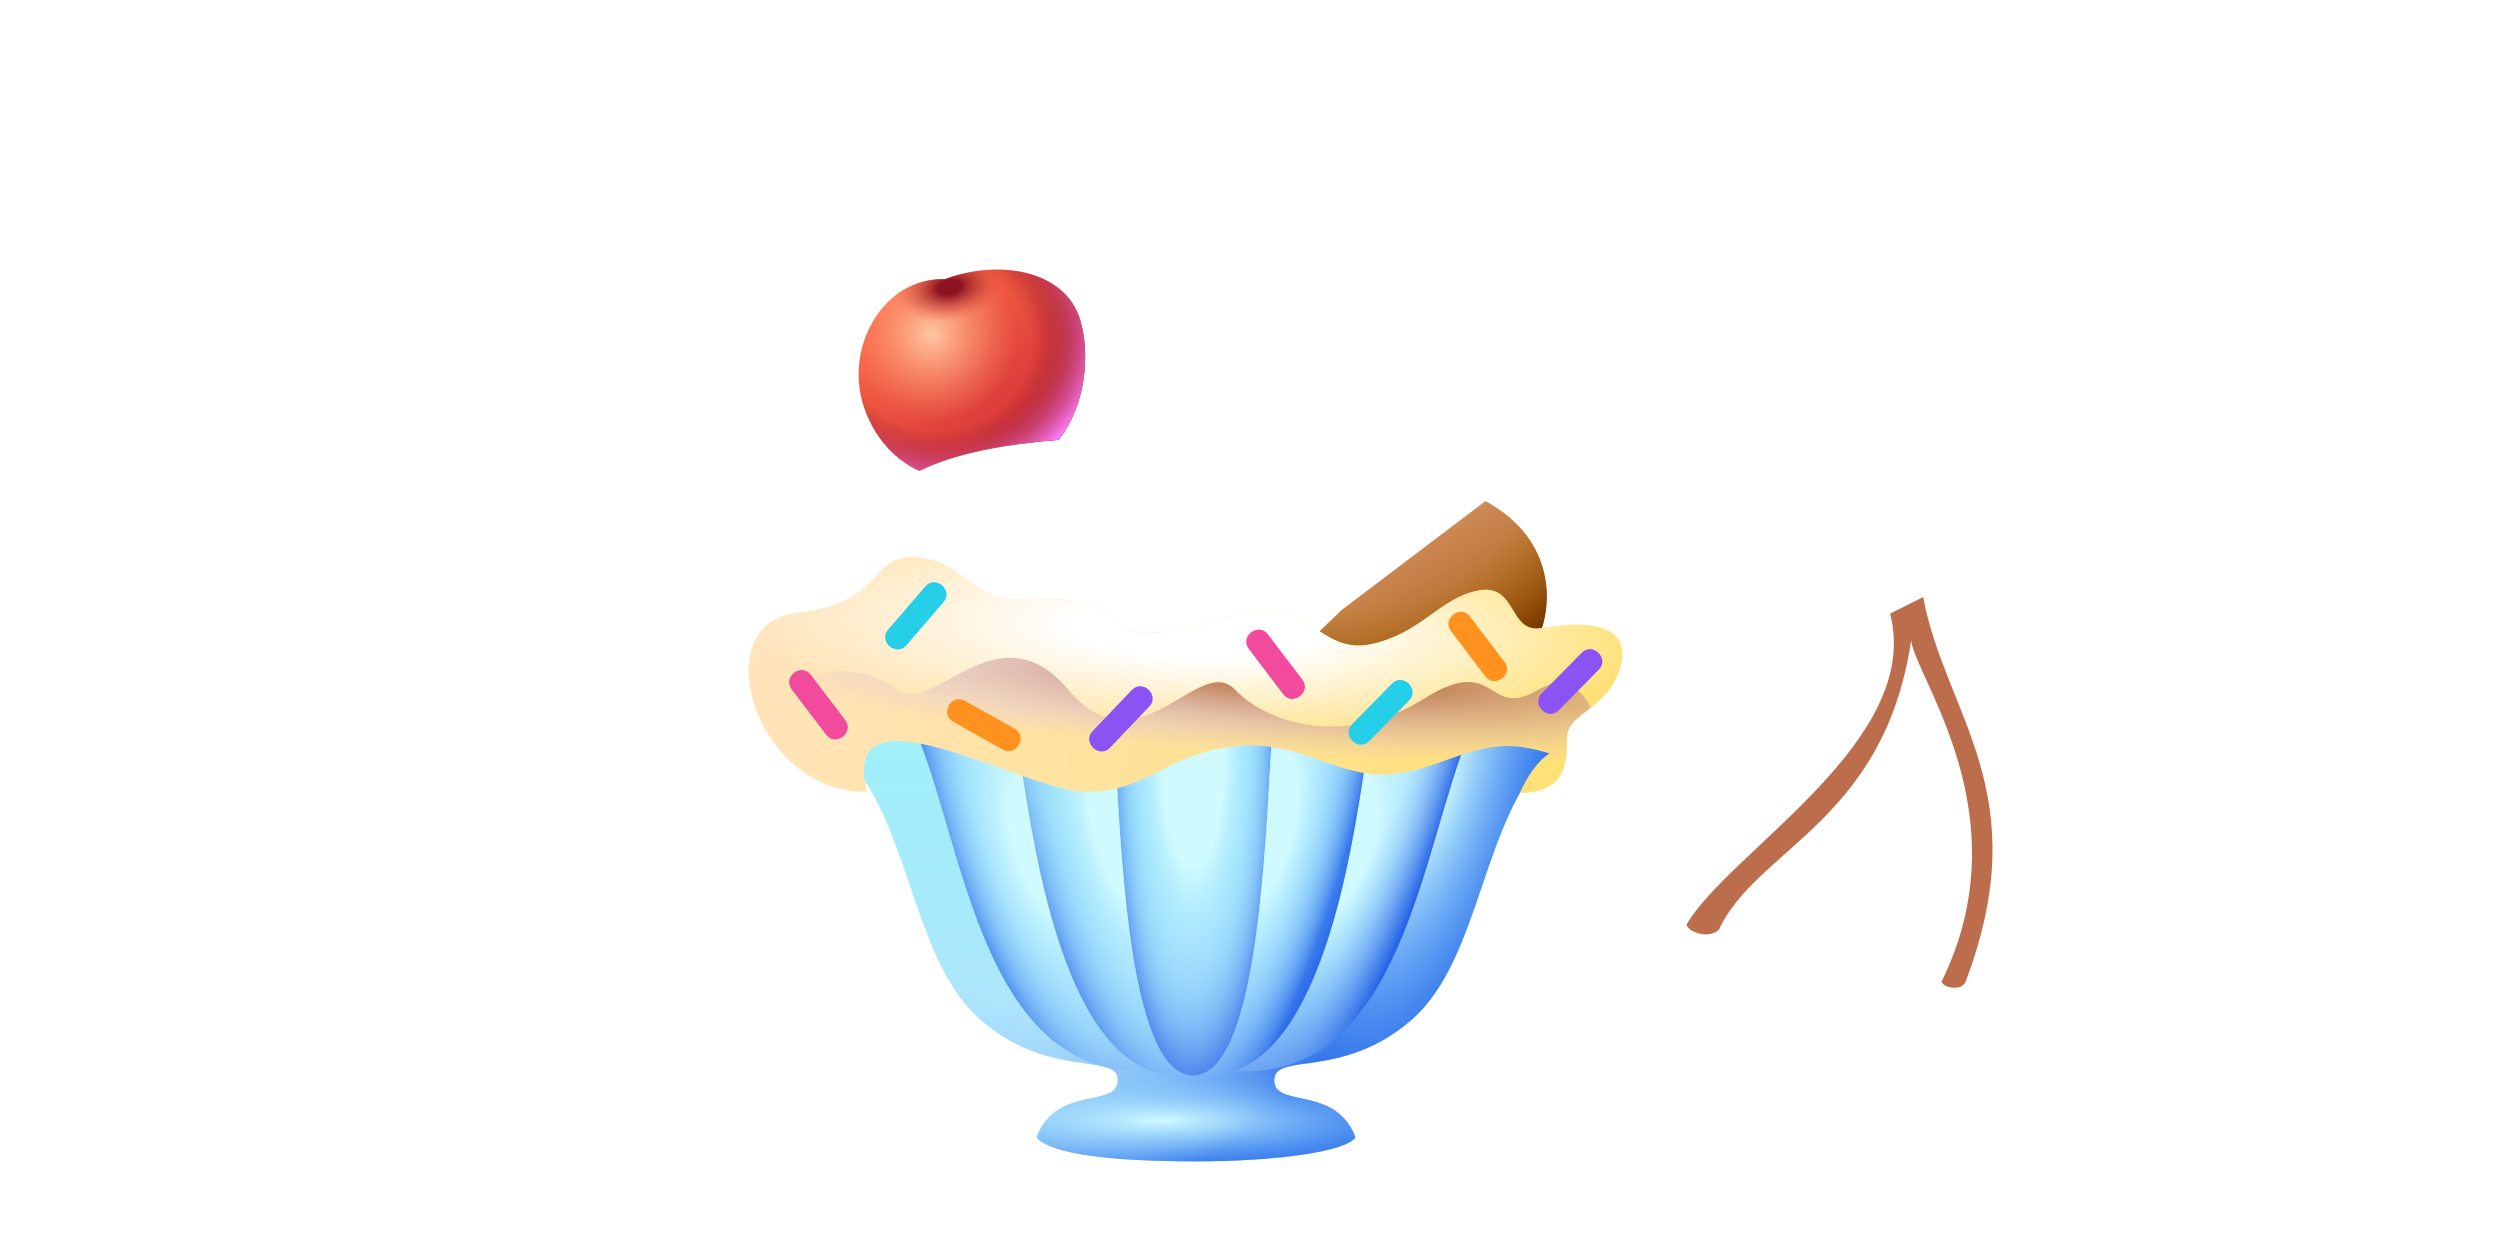
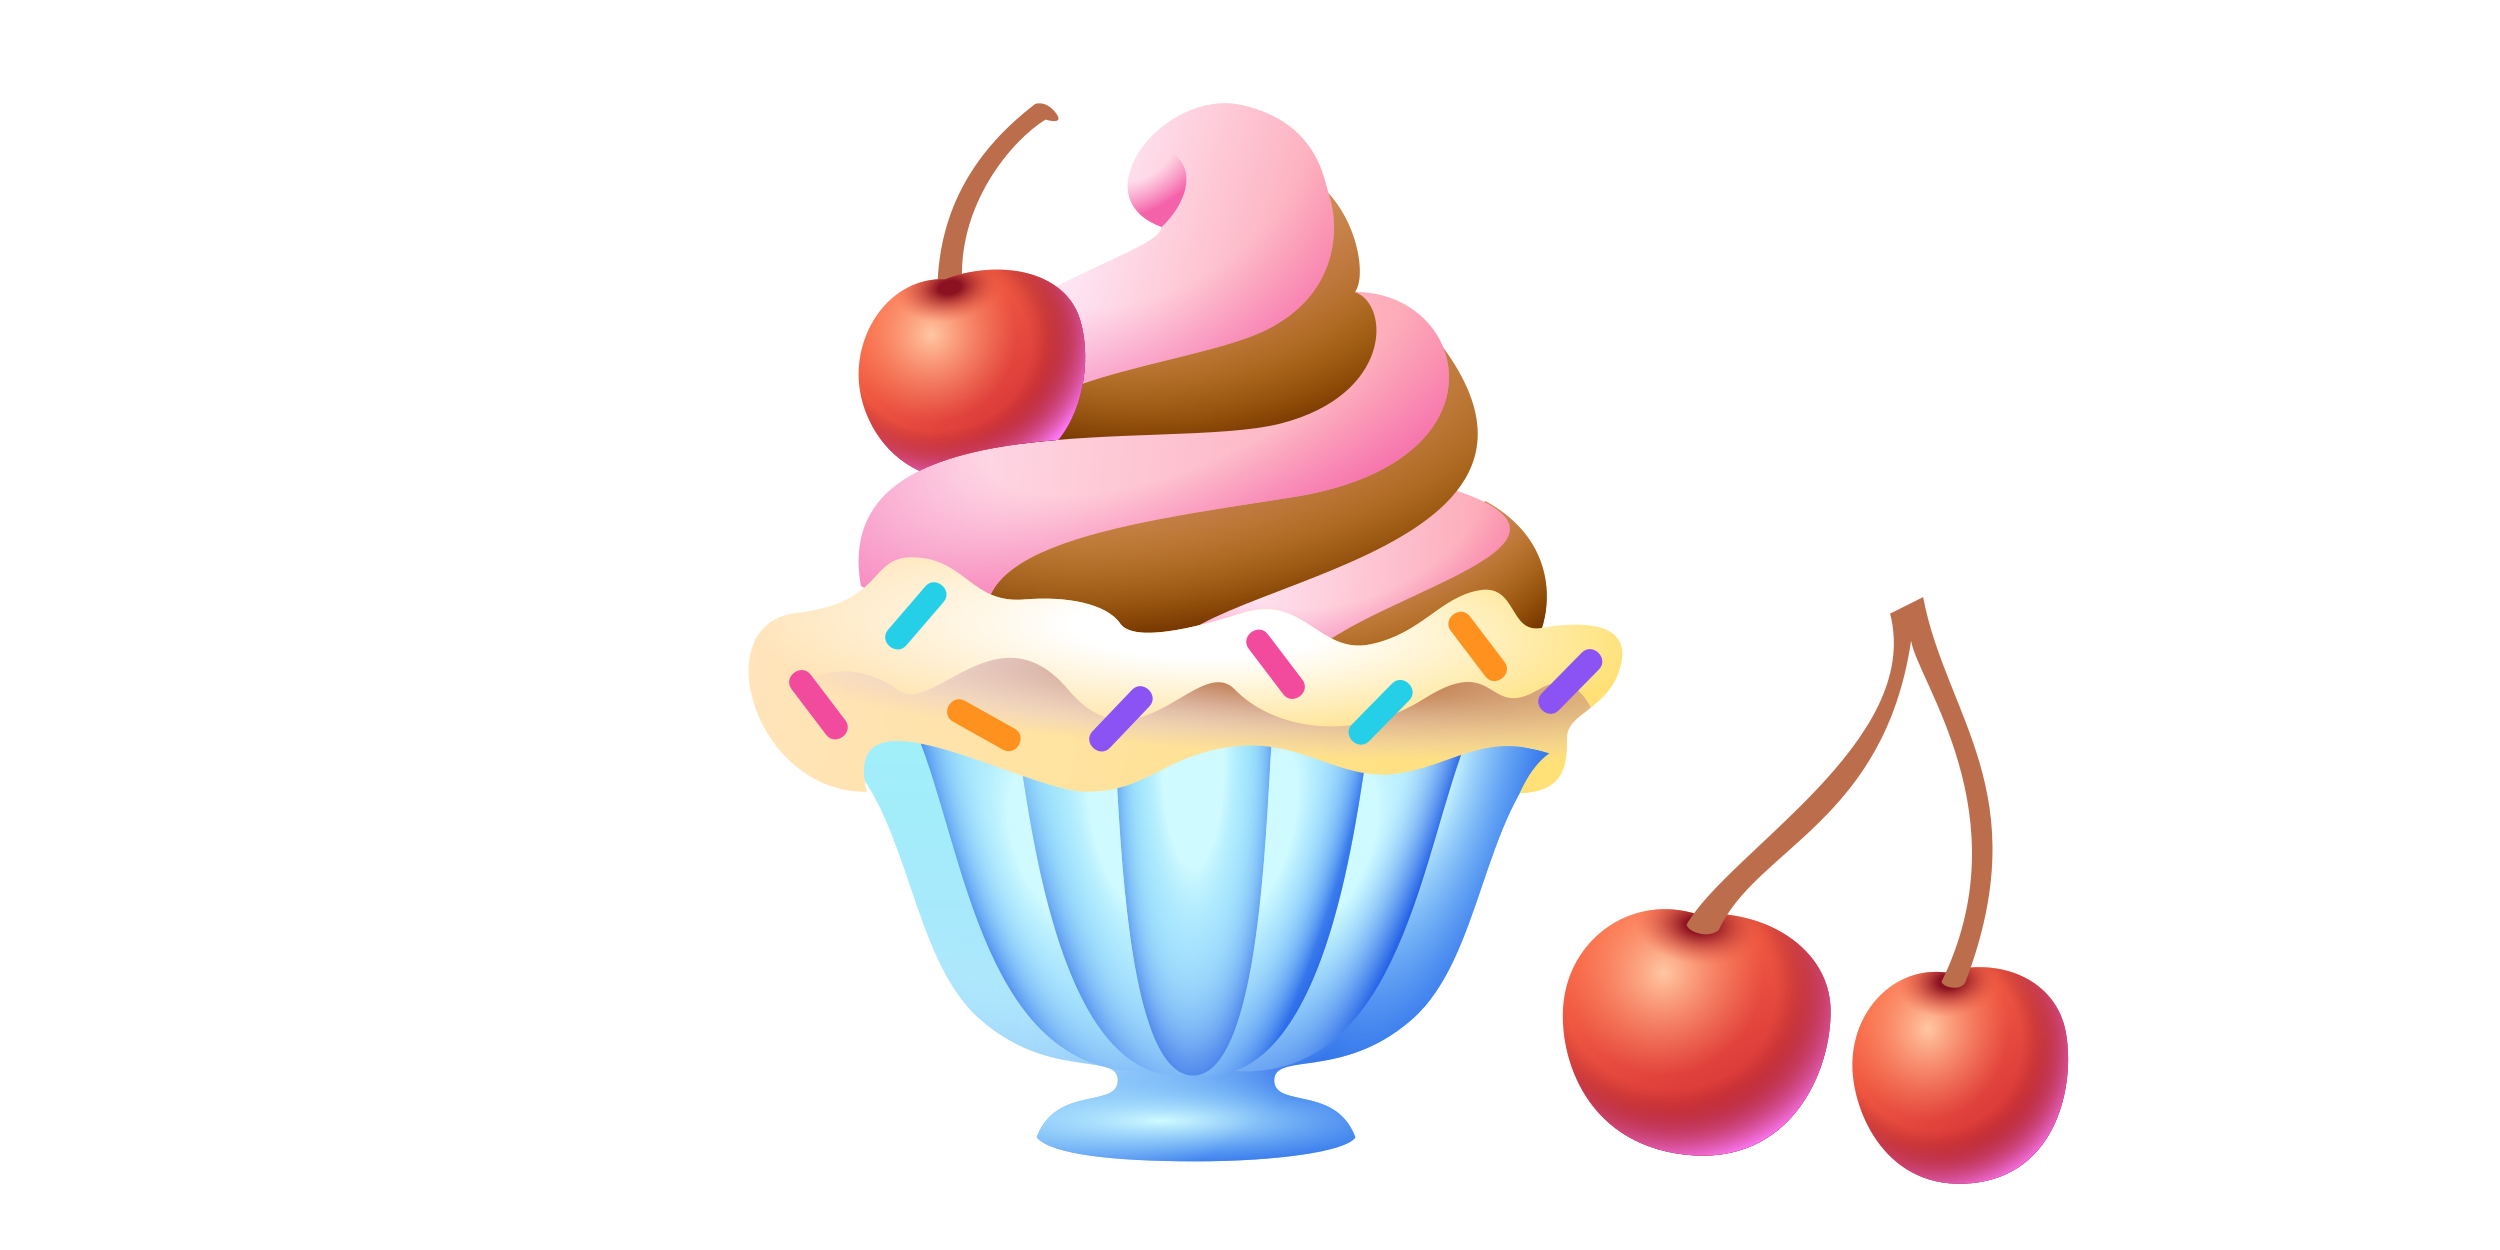
<svg xmlns="http://www.w3.org/2000/svg" viewBox="0 0 240 120" fill="none">
  <path d="M104.776 105.432C102.933 105.825 100.58 106.327 99.519 109.182C100.889 110.841 107.002 111.49 114.817 111.49C122.632 111.49 129.303 110.517 130.115 109.182C129.055 106.327 126.702 105.825 124.858 105.432C123.442 105.13 122.327 104.892 122.327 103.702C122.327 102.532 123.535 102.361 125.436 102.091C127.99 101.729 131.795 101.19 135.601 97.816C138.942 94.854 140.607 89.95 142.279 85.03C143.929 80.17 145.585 75.295 148.865 72.259C127.678 67.707 101.394 66.346 80.769 72.259C84.049 75.295 85.705 80.17 87.356 85.03C89.027 89.95 90.693 94.854 94.033 97.816C97.84 101.19 101.644 101.729 104.198 102.091C106.099 102.361 107.308 102.532 107.308 103.702C107.308 104.892 106.192 105.13 104.776 105.432Z" fill="url(#paint0_linear_7429_248)" />
  <path d="M104.776 105.432C102.933 105.825 100.58 106.327 99.519 109.182C100.889 110.841 107.002 111.49 114.817 111.49C122.632 111.49 129.303 110.517 130.115 109.182C129.055 106.327 126.702 105.825 124.858 105.432C123.442 105.13 122.327 104.892 122.327 103.702C122.327 102.532 123.535 102.361 125.436 102.091C127.99 101.729 131.795 101.19 135.601 97.816C138.942 94.854 140.607 89.95 142.279 85.03C143.929 80.17 145.585 75.295 148.865 72.259C127.678 67.707 101.394 66.346 80.769 72.259C84.049 75.295 85.705 80.17 87.356 85.03C89.027 89.95 90.693 94.854 94.033 97.816C97.84 101.19 101.644 101.729 104.198 102.091C106.099 102.361 107.308 102.532 107.308 103.702C107.308 104.892 106.192 105.13 104.776 105.432Z" fill="url(#paint1_radial_7429_248)" />
  <path d="M104.776 105.432C102.933 105.825 100.58 106.327 99.519 109.182C100.889 110.841 107.002 111.49 114.817 111.49C122.632 111.49 129.303 110.517 130.115 109.182C129.055 106.327 126.702 105.825 124.858 105.432C123.442 105.13 122.327 104.892 122.327 103.702C122.327 102.532 123.535 102.361 125.436 102.091C127.99 101.729 131.795 101.19 135.601 97.816C138.942 94.854 140.607 89.95 142.279 85.03C143.929 80.17 145.585 75.295 148.865 72.259C127.678 67.707 101.394 66.346 80.769 72.259C84.049 75.295 85.705 80.17 87.356 85.03C89.027 89.95 90.693 94.854 94.033 97.816C97.84 101.19 101.644 101.729 104.198 102.091C106.099 102.361 107.308 102.532 107.308 103.702C107.308 104.892 106.192 105.13 104.776 105.432Z" fill="url(#paint2_radial_7429_248)" />
  <path d="M104.776 105.432C102.933 105.825 100.58 106.327 99.519 109.182C100.889 110.841 107.002 111.49 114.817 111.49C122.632 111.49 129.303 110.517 130.115 109.182C129.055 106.327 126.702 105.825 124.858 105.432C123.442 105.13 122.327 104.892 122.327 103.702C122.327 102.532 123.535 102.361 125.436 102.091C127.99 101.729 131.795 101.19 135.601 97.816C138.942 94.854 140.607 89.95 142.279 85.03C143.929 80.17 145.585 75.295 148.865 72.259C127.678 67.707 101.394 66.346 80.769 72.259C84.049 75.295 85.705 80.17 87.356 85.03C89.027 89.95 90.693 94.854 94.033 97.816C97.84 101.19 101.644 101.729 104.198 102.091C106.099 102.361 107.308 102.532 107.308 103.702C107.308 104.892 106.192 105.13 104.776 105.432Z" fill="url(#paint3_radial_7429_248)" />
  <path d="M147.692 61.154C148.99 58.317 149.531 51.909 142.608 48.101L128.798 58.558L120 67.067L147.692 61.154Z" fill="url(#paint4_linear_7429_248)" />
  <path d="M147.692 61.154C148.99 58.317 149.531 51.909 142.608 48.101L128.798 58.558L120 67.067L147.692 61.154Z" fill="url(#paint5_radial_7429_248)" />
-   <path d="M139.579 47.019C12 28.139C91.792 28.139 92.405 27.706 92.405 27.706C91.712 19.744 97.2 13.403 100.373 11.48C100.373 11.48 102.32 12.091 101.347 10.829C100.373 9.567 99.364 9.985 99.364 9.985Z" fill="#BC6D4B" />
+   <path d="M139.579 47.019C127.644 59.423 113.077 53.942 111.923 64.904L124.327 66.346C122.163 58.558 158.221 53.221 139.579 47.019Z" fill="url(#paint6_linear_7429_248)" />
+   <path d="M139.579 47.019C127.644 59.423 113.077 53.942 111.923 64.904L124.327 66.346C122.163 58.558 158.221 53.221 139.579 47.019Z" fill="url(#paint7_radial_7429_248)" />
+   <path d="M112.212 63.894C109.759 55.817 158.077 54.375 136.118 30.433L131.25 42.404L107.019 49.615L89.567 56.394L105.144 66.635L112.212 63.894Z" fill="url(#paint8_linear_7429_248)" />
+   <path d="M112.212 63.894C109.759 55.817 158.077 54.375 136.118 30.433L131.25 42.404L107.019 49.615L89.567 56.394L105.144 66.635L112.212 63.894Z" fill="url(#paint9_radial_7429_248)" />
+   <path d="M124.76 16.442C127.644 32.885 101.683 30.505 95.337 42.909C100.769 42.909 119.452 42.837 124.76 42.26C130.067 41.683 132.837 35.962 133.558 33.173L132.873 29.207L130.096 27.981C131.346 26.346 130.096 19.038 124.76 16.442Z" fill="url(#paint10_linear_7429_248)" />
+   <path d="M124.76 16.442C127.644 32.885 101.683 30.505 95.337 42.909C100.769 42.909 119.452 42.837 124.76 42.26C130.067 41.683 132.837 35.962 133.558 33.173L132.873 29.207L130.096 27.981C131.346 26.346 130.096 19.038 124.76 16.442Z" fill="url(#paint11_radial_7429_248)" />
+   <path d="M119.279 10.096C111.779 8.365 103.558 18.894 111.49 21.779C111.49 24.952 86.683 28.991 89.423 45.289L98.365 43.702C94.111 36.418 114.288 35.192 121.442 31.731C128.596 28.269 128.557 21.731 127.644 18.894C127.115 17.596 126.779 11.827 119.279 10.096Z" fill="url(#paint12_linear_7429_248)" />
+   <path d="M119.279 10.096C111.779 8.365 103.558 18.894 111.49 21.779C111.49 24.952 86.683 28.991 89.423 45.289L98.365 43.702C94.111 36.418 114.288 35.192 121.442 31.731C128.596 28.269 128.557 21.731 127.644 18.894C127.115 17.596 126.779 11.827 119.279 10.096Z" fill="url(#paint13_radial_7429_248)" />
+   <path fill-rule="evenodd" clip-rule="evenodd" d="M111.488 21.831C113.88 19.554 114.761 16.571 112.861 14.913C111.797 13.985 110.233 14.816 108.706 15.772C107.705 18.145 108.249 20.6 111.49 21.779C111.49 21.796 111.49 21.813 111.488 21.831Z" fill="url(#paint14_radial_7429_248)" />
+   <path d="M122.885 40.673C112.067 43.413 79.471 38.077 82.644 56.25L96.635 64.183C88.413 52.644 107.192 50.394 124.038 47.74C145.096 44.423 141.13 28.017 130.024 28.017C133.486 29.171 133.702 37.933 122.885 40.673Z" fill="url(#paint15_linear_7429_248)" />
+   <path d="M122.885 40.673C112.067 43.413 79.471 38.077 82.644 56.25L96.635 64.183C88.413 52.644 107.192 50.394 124.038 47.74C145.096 44.423 141.13 28.017 130.024 28.017C133.486 29.171 133.702 37.933 122.885 40.673Z" fill="url(#paint16_radial_7429_248)" />
+   <path d="M175.736 96.902C175.848 102.764 171.956 111.948 161.84 110.858C151.724 109.769 149.41 100.596 150.16 95.764C151.095 89.733 156.938 85.887 162.883 87.761C169.42 87.213 175.624 91.04 175.736 96.902Z" fill="url(#paint17_linear_7429_248)" />
+   <path d="M175.736 96.902C175.848 102.764 171.956 111.948 161.84 110.858C151.724 109.769 149.41 100.596 150.16 95.764C151.095 89.733 156.938 85.887 162.883 87.761C169.42 87.213 175.624 91.04 175.736 96.902Z" fill="url(#paint18_radial_7429_248)" />
+   <path d="M175.736 96.902C175.848 102.764 171.956 111.948 161.84 110.858C151.724 109.769 149.41 100.596 150.16 95.764C151.095 89.733 156.938 85.887 162.883 87.761C169.42 87.213 175.624 91.04 175.736 96.902Z" fill="url(#paint19_radial_7429_248)" />
+   <path d="M175.736 96.902C175.848 102.764 171.956 111.948 161.84 110.858C151.724 109.769 149.41 100.596 150.16 95.764C151.095 89.733 156.938 85.887 162.883 87.761C169.42 87.213 175.624 91.04 175.736 96.902Z" fill="url(#paint20_radial_7429_248)" />
+   <path d="M175.736 96.902C175.848 102.764 171.956 111.948 161.84 110.858C151.724 109.769 149.41 100.596 150.16 95.764C151.095 89.733 156.938 85.887 162.883 87.761C169.42 87.213 175.624 91.04 175.736 96.902Z" fill="url(#paint21_radial_7429_248)" />
+   <path d="M198.314 99.08C199.247 104.149 197.479 112.79 189.284 113.584C181.09 114.378 177.93 106.814 177.829 102.491C177.703 97.095 181.791 92.752 186.785 93.356C191.899 91.756 197.38 94.012 198.314 99.08Z" fill="url(#paint22_linear_7429_248)" />
+   <path d="M198.314 99.08C199.247 104.149 197.479 112.79 189.284 113.584C181.09 114.378 177.93 106.814 177.829 102.491C177.703 97.095 181.791 92.752 186.785 93.356C191.899 91.756 197.38 94.012 198.314 99.08Z" fill="url(#paint23_radial_7429_248)" />
+   <path d="M198.314 99.08C199.247 104.149 197.479 112.79 189.284 113.584C181.09 114.378 177.93 106.814 177.829 102.491C177.703 97.095 181.791 92.752 186.785 93.356C191.899 91.756 197.38 94.012 198.314 99.08Z" fill="url(#paint24_radial_7429_248)" />
+   <path d="M198.314 99.08C199.247 104.149 197.479 112.79 189.284 113.584C181.09 114.378 177.93 106.814 177.829 102.491C177.703 97.095 181.791 92.752 186.785 93.356C191.899 91.756 197.38 94.012 198.314 99.08Z" fill="url(#paint25_radial_7429_248)" />
+   <path d="M198.314 99.08C199.247 104.149 197.479 112.79 189.284 113.584C181.09 114.378 177.93 106.814 177.829 102.491C177.703 97.095 181.791 92.752 186.785 93.356C191.899 91.756 197.38 94.012 198.314 99.08Z" fill="url(#paint26_radial_7429_248)" />
+   <path d="M99.364 9.985C93.739 14.312 90.133 19.917 89.989 27.706C89.989 27.706 90.493 28.139 91.143 28.139C91.792 28.139 92.405 27.706 92.405 27.706C91.712 19.744 97.2 13.403 100.373 11.48C100.373 11.48 102.32 12.091 101.347 10.829C100.373 9.567 99.364 9.985 99.364 9.985Z" fill="#BC6D4B" />
  <path d="M181.449 58.906C184.622 71.165 166.016 81.694 161.906 88.762C161.906 88.762 161.978 89.339 163.168 89.627C164.358 89.915 165.007 89.266 165.007 89.266C168.63 81.428 180.872 78.882 183.468 61.502C183.997 65.269 194.177 78.377 186.389 94.242C186.389 94.242 186.533 94.747 187.507 94.819C188.48 94.891 188.697 94.242 188.697 94.242C195.584 76.069 186.76 68.726 184.622 57.319L181.449 58.906Z" fill="#BC6D4B" />
  <path d="M106.785 68.568H122.281C121.573 75.288 121.514 103.255 114.533 103.255C107.551 103.255 107.508 75.429 106.785 68.568Z" fill="url(#paint27_radial_7429_248)" />
  <path d="M106.785 68.568H122.281C121.573 75.288 121.514 103.255 114.533 103.255C107.551 103.255 107.508 75.429 106.785 68.568Z" fill="url(#paint28_radial_7429_248)" />
  <path d="M97.482 69.819C98.671 77.035 100.939 99.438 110.583 102.824C94.4 103.788 92.612 81.399 87.981 70.347L97.482 69.819Z" fill="url(#paint29_radial_7429_248)" />
  <path d="M97.482 69.819C98.671 77.035 100.939 99.438 110.583 102.824C94.4 103.788 92.612 81.399 87.981 70.347L97.482 69.819Z" fill="url(#paint30_radial_7429_248)" />
  <path d="M131.578 69.819C130.389 77.035 128.121 99.438 118.477 102.824C134.66 103.788 136.448 81.399 141.079 70.347L131.578 69.819Z" fill="url(#paint31_radial_7429_248)" />
  <path d="M131.578 69.819C130.389 77.035 128.121 99.438 118.477 102.824C134.66 103.788 136.448 81.399 141.079 70.347L131.578 69.819Z" fill="url(#paint32_radial_7429_248)" />
  <path fill-rule="evenodd" clip-rule="evenodd" d="M97.891 72.497C97.638 70.788 97.436 69.422 97.252 68.568L115.961 67.5V68.568H106.785C106.915 69.8 107.023 71.71 107.153 74.013C107.73 84.219 108.743 102.158 114.038 103.206C102.619 104.421 99.38 82.548 97.891 72.497Z" fill="url(#paint33_radial_7429_248)" />
  <path fill-rule="evenodd" clip-rule="evenodd" d="M97.891 72.497C97.638 70.788 97.436 69.422 97.252 68.568L115.961 67.5V68.568H106.785C106.915 69.8 107.023 71.71 107.153 74.013C107.73 84.219 108.743 102.158 114.038 103.206C102.619 104.421 99.38 82.548 97.891 72.497Z" fill="url(#paint34_radial_7429_248)" />
  <path fill-rule="evenodd" clip-rule="evenodd" d="M131.169 72.497C131.422 70.788 131.624 69.422 131.808 68.568L113.099 67.5V68.568H122.275C122.145 69.8 122.037 71.71 121.907 74.013C121.33 84.219 120.316 102.158 115.021 103.206C126.441 104.421 129.68 82.548 131.169 72.497Z" fill="url(#paint35_radial_7429_248)" />
  <path fill-rule="evenodd" clip-rule="evenodd" d="M131.169 72.497C131.422 70.788 131.624 69.422 131.808 68.568L113.099 67.5V68.568H122.275C122.145 69.8 122.037 71.71 121.907 74.013C121.33 84.219 120.316 102.158 115.021 103.206C126.441 104.421 129.68 82.548 131.169 72.497Z" fill="url(#paint36_radial_7429_248)" />
  <path d="M76.442 58.846C67.644 59.856 72.404 76.154 83.221 76.01C80.481 65.048 98.365 76.01 104.279 76.01C110.192 76.01 111.635 72.548 118.269 71.683C124.904 70.817 128.51 75 133.99 74.279C139.471 73.558 142.392 70.168 148.738 72.332C147.584 73.101 146.611 74.531 145.889 76.154C150.361 76.01 150.433 73.269 150.433 70.817C150.433 68.365 154.615 68.077 155.625 63.75C156.635 59.423 151.154 59.712 147.981 60.288C144.808 60.865 145.673 55.962 141.923 56.683C138.173 57.404 136.442 60.851 131.538 61.861C126.635 62.87 125.192 56.971 119.279 58.846C114.548 60.346 108.822 61.716 107.524 59.841C106.226 57.966 102.404 57.202 98.365 57.548C93.317 57.981 92.74 53.798 87.981 53.51C83.221 53.221 85.241 57.837 76.442 58.846Z" fill="url(#paint37_linear_7429_248)" />
  <path d="M76.442 58.846C67.644 59.856 72.404 76.154 83.221 76.01C80.481 65.048 98.365 76.01 104.279 76.01C110.192 76.01 111.635 72.548 118.269 71.683C124.904 70.817 128.51 75 133.99 74.279C139.471 73.558 142.392 70.168 148.738 72.332C147.584 73.101 146.611 74.531 145.889 76.154C150.361 76.01 150.433 73.269 150.433 70.817C150.433 68.365 154.615 68.077 155.625 63.75C156.635 59.423 151.154 59.712 147.981 60.288C144.808 60.865 145.673 55.962 141.923 56.683C138.173 57.404 136.442 60.851 131.538 61.861C126.635 62.87 125.192 56.971 119.279 58.846C114.548 60.346 108.822 61.716 107.524 59.841C106.226 57.966 102.404 57.202 98.365 57.548C93.317 57.981 92.74 53.798 87.981 53.51C83.221 53.221 85.241 57.837 76.442 58.846Z" fill="url(#paint38_radial_7429_248)" />
  <path fill-rule="evenodd" clip-rule="evenodd" d="M152.722 67.93C151.74 66.038 150.127 64.741 147.692 66.202C145.397 67.579 144.384 66.958 143.297 66.292C141.994 65.493 140.584 64.629 136.731 67.067C129.663 71.538 122.019 69.808 118.558 66.202C117.152 64.738 115.365 65.795 113.285 67.026C110.243 68.826 106.574 70.999 102.548 66.202C98.368 61.222 94.353 63.425 91.11 65.204C89.094 66.31 87.377 67.253 86.105 66.202C83.041 63.671 74.563 62.493 75.219 72.444C77.179 74.564 79.917 76.054 83.221 76.01C81.344 68.499 89.149 71.281 96.152 73.777C99.369 74.923 102.417 76.01 104.279 76.01C107.371 76.01 109.24 75.063 111.269 74.037C113.12 73.1 115.104 72.096 118.269 71.683C121.743 71.23 124.386 72.16 126.903 73.046C129.194 73.853 131.379 74.622 133.99 74.279C135.886 74.029 137.475 73.461 139.006 72.913C141.901 71.877 144.587 70.916 148.738 72.332C147.584 73.101 146.611 74.531 145.889 76.154C150.361 76.01 150.433 73.269 150.433 70.817C150.433 69.704 151.295 69.037 152.331 68.235C152.459 68.136 152.59 68.034 152.722 67.93Z" fill="url(#paint39_radial_7429_248)" />
  <path fill-rule="evenodd" clip-rule="evenodd" d="M92.624 67.273L97.406 69.951C98.704 70.679 97.576 72.692 96.278 71.965L91.497 69.287C90.198 68.56 91.326 66.546 92.624 67.273Z" fill="#FF921F" />
  <path fill-rule="evenodd" clip-rule="evenodd" d="M85.259 60.448L88.831 56.292C89.801 55.164 91.551 56.668 90.581 57.797L87.009 61.953C86.039 63.081 84.289 61.577 85.259 60.448Z" fill="#26CFE8" />
  <path fill-rule="evenodd" clip-rule="evenodd" d="M77.833 64.775L81.147 69.139C82.047 70.324 80.209 71.72 79.309 70.535L75.995 66.17C75.095 64.985 76.933 63.59 77.833 64.775Z" fill="#F24A9D" />
  <path fill-rule="evenodd" clip-rule="evenodd" d="M121.715 60.889L125.029 65.253C125.929 66.438 124.091 67.834 123.191 66.649L119.877 62.285C118.977 61.099 120.815 59.704 121.715 60.889Z" fill="#F24A9D" />
  <path fill-rule="evenodd" clip-rule="evenodd" d="M141.117 59.177L144.432 63.541C145.332 64.726 143.494 66.122 142.594 64.937L139.28 60.572C138.38 59.387 140.217 57.992 141.117 59.177Z" fill="#FF921F" />
  <path fill-rule="evenodd" clip-rule="evenodd" d="M104.885 70.194L108.668 66.229C109.695 65.153 111.365 66.746 110.338 67.822L106.554 71.787C105.527 72.864 103.858 71.271 104.885 70.194Z" fill="#8B52F4" />
  <path fill-rule="evenodd" clip-rule="evenodd" d="M153.491 64.277L149.648 68.184C148.604 69.245 146.959 67.627 148.003 66.566L151.846 62.659C152.89 61.598 154.535 63.217 153.491 64.277Z" fill="#8B52F4" />
  <path fill-rule="evenodd" clip-rule="evenodd" d="M135.283 67.239L131.44 71.146C130.396 72.207 128.751 70.588 129.795 69.528L133.638 65.621C134.682 64.56 136.327 66.178 135.283 67.239Z" fill="#26CFE8" />
  <path fill-rule="evenodd" clip-rule="evenodd" d="M101.612 42.223C104.341 38.781 104.638 33.824 103.691 30.697C102.248 25.937 95.919 24.848 90.709 26.802C85.424 26.642 81.873 31.995 82.499 37.134C82.835 39.889 84.589 43.526 88.262 45.2C91.812 43.444 96.615 42.645 101.612 42.223Z" fill="url(#paint40_linear_7429_248)" />
  <path fill-rule="evenodd" clip-rule="evenodd" d="M101.612 42.223C104.341 38.781 104.638 33.824 103.691 30.697C102.248 25.937 95.919 24.848 90.709 26.802C85.424 26.642 81.873 31.995 82.499 37.134C82.835 39.889 84.589 43.526 88.262 45.2C91.812 43.444 96.615 42.645 101.612 42.223Z" fill="url(#paint41_radial_7429_248)" />
  <path fill-rule="evenodd" clip-rule="evenodd" d="M101.612 42.223C104.341 38.781 104.638 33.824 103.691 30.697C102.248 25.937 95.919 24.848 90.709 26.802C85.424 26.642 81.873 31.995 82.499 37.134C82.835 39.889 84.589 43.526 88.262 45.2C91.812 43.444 96.615 42.645 101.612 42.223Z" fill="url(#paint42_radial_7429_248)" />
  <path fill-rule="evenodd" clip-rule="evenodd" d="M101.612 42.223C104.341 38.781 104.638 33.824 103.691 30.697C102.248 25.937 95.919 24.848 90.709 26.802C85.424 26.642 81.873 31.995 82.499 37.134C82.835 39.889 84.589 43.526 88.262 45.2C91.812 43.444 96.615 42.645 101.612 42.223Z" fill="url(#paint43_radial_7429_248)" />
  <path fill-rule="evenodd" clip-rule="evenodd" d="M101.612 42.223C104.341 38.781 104.638 33.824 103.691 30.697C102.248 25.937 95.919 24.848 90.709 26.802C85.424 26.642 81.873 31.995 82.499 37.134C82.835 39.889 84.589 43.526 88.262 45.2C91.812 43.444 96.615 42.645 101.612 42.223Z" fill="url(#paint44_radial_7429_248)" />
  <defs>
    <linearGradient id="paint0_linear_7429_248" x1="131.702" y1="69.484" x2="131.702" y2="111.49" gradientUnits="userSpaceOnUse">
      <stop stop-color="#9FF0F9" />
      <stop offset="1" stop-color="#B3E0FF" />
    </linearGradient>
    <radialGradient id="paint1_radial_7429_248" cx="0" cy="0" r="1" gradientUnits="userSpaceOnUse" gradientTransform="translate(100.385 67.4998) rotate(100.35) scale(48.9699 39.9537)">
      <stop offset="0.498" stop-color="#CFFAFF" stop-opacity="0" />
      <stop offset="1" stop-color="#2764E7" />
    </radialGradient>
    <radialGradient id="paint2_radial_7429_248" cx="0" cy="0" r="1" gradientUnits="userSpaceOnUse" gradientTransform="translate(136.875 74.4229) rotate(105.55) scale(34.4334 12.9551)">
      <stop offset="0.158" stop-color="#CFFAFF" />
      <stop offset="1" stop-color="#66C0FF" stop-opacity="0" />
    </radialGradient>
    <radialGradient id="paint3_radial_7429_248" cx="0" cy="0" r="1" gradientUnits="userSpaceOnUse" gradientTransform="translate(111.49 107.596) scale(30.1442 5.41857)">
      <stop stop-color="#CFFAFF" />
      <stop offset="1" stop-color="#66C0FF" stop-opacity="0" />
    </radialGradient>
    <linearGradient id="paint4_linear_7429_248" x1="132.26" y1="34.962" x2="150.005" y2="66.477" gradientUnits="userSpaceOnUse">
      <stop stop-color="#FFC49E" />
      <stop offset="1" stop-color="#954700" />
    </linearGradient>
    <radialGradient id="paint5_radial_7429_248" cx="0" cy="0" r="1" gradientUnits="userSpaceOnUse" gradientTransform="translate(136.01 50.0481) rotate(148.979) scale(24.9085 14.9702)">
      <stop offset="0.433" stop-color="#B57608" stop-opacity="0" />
      <stop offset="1" stop-color="#783800" />
    </radialGradient>
    <linearGradient id="paint6_linear_7429_248" x1="120" y1="47.019" x2="146.85" y2="49.018" gradientUnits="userSpaceOnUse">
      <stop stop-color="#FEE4F2" />
      <stop offset="1" stop-color="#FDA0AD" />
    </linearGradient>
    <radialGradient id="paint7_radial_7429_248" cx="0" cy="0" r="1" gradientUnits="userSpaceOnUse" gradientTransform="translate(130.539 51.1621) rotate(157.488) scale(28.3845 13.9563)">
      <stop offset="0.433" stop-color="#F462AA" stop-opacity="0" />
      <stop offset="1" stop-color="#F462AA" />
    </radialGradient>
    <linearGradient id="paint8_linear_7429_248" x1="105.721" y1="10.442" x2="137.019" y2="69.952" gradientUnits="userSpaceOnUse">
      <stop stop-color="#FFC49E" />
      <stop offset="1" stop-color="#954700" />
    </linearGradient>
    <radialGradient id="paint9_radial_7429_248" cx="0" cy="0" r="1" gradientUnits="userSpaceOnUse" gradientTransform="translate(119.435 41.2835) rotate(166.263) scale(41.5392 17.6201)">
      <stop offset="0.433" stop-color="#B57608" stop-opacity="0" />
      <stop offset="1" stop-color="#783800" />
    </radialGradient>
    <linearGradient id="paint10_linear_7429_248" x1="108.894" y1="5.106" x2="130.893" y2="45.197" gradientUnits="userSpaceOnUse">
      <stop stop-color="#FFC49E" />
      <stop offset="1" stop-color="#954700" />
    </linearGradient>
    <radialGradient id="paint11_radial_7429_248" cx="0" cy="0" r="1" gradientUnits="userSpaceOnUse" gradientTransform="translate(117.115 24.375) rotate(166.228) scale(30.294 17.7948)">
      <stop offset="0.433" stop-color="#B57608" stop-opacity="0" />
      <stop offset="1" stop-color="#783800" />
    </radialGradient>
    <linearGradient id="paint12_linear_7429_248" x1="106.587" y1="15.058" x2="130.392" y2="22.051" gradientUnits="userSpaceOnUse">
      <stop stop-color="#FEE4F2" />
      <stop offset="1" stop-color="#FDA0AD" />
    </linearGradient>
    <radialGradient id="paint13_radial_7429_248" cx="0" cy="0" r="1" gradientUnits="userSpaceOnUse" gradientTransform="translate(111.114 17.4898) rotate(147.181) scale(36.7108 22.8866)">
      <stop offset="0.433" stop-color="#F67AB8" stop-opacity="0" />
      <stop offset="1" stop-color="#F462AA" />
    </radialGradient>
    <radialGradient id="paint14_radial_7429_248" cx="0" cy="0" r="1" gradientUnits="userSpaceOnUse" gradientTransform="translate(109.61 14.5652) rotate(144.412) scale(8.32463 5.39243)">
      <stop offset="0.433" stop-color="#F67AB8" stop-opacity="0" />
      <stop offset="1" stop-color="#F462AA" />
    </radialGradient>
    <linearGradient id="paint15_linear_7429_248" x1="82.428" y1="27.837" x2="145.717" y2="33.942" gradientUnits="userSpaceOnUse">
      <stop stop-color="#FEE4F2" />
      <stop offset="1" stop-color="#FDA0AD" />
    </linearGradient>
    <radialGradient id="paint16_radial_7429_248" cx="0" cy="0" r="1" gradientUnits="userSpaceOnUse" gradientTransform="translate(114.375 35.7693) rotate(155.681) scale(49.3819 19.6454)">
      <stop offset="0.433" stop-color="#F462AA" stop-opacity="0" />
      <stop offset="1" stop-color="#F462AA" />
    </radialGradient>
    <linearGradient id="paint17_linear_7429_248" x1="157.289" y1="85.053" x2="169.948" y2="113.43" gradientUnits="userSpaceOnUse">
      <stop stop-color="#FF6F47" />
      <stop offset="1" stop-color="#CA2134" />
    </linearGradient>
    <radialGradient id="paint18_radial_7429_248" cx="0" cy="0" r="1" gradientUnits="userSpaceOnUse" gradientTransform="translate(160.268 95.15) rotate(93.313) scale(17.2383 18.7335)">
      <stop offset="0.545" stop-color="#8B1321" stop-opacity="0" />
      <stop offset="1" stop-color="#8B1321" />
    </radialGradient>
    <radialGradient id="paint19_radial_7429_248" cx="0" cy="0" r="1" gradientUnits="userSpaceOnUse" gradientTransform="translate(159.702 93.4001) rotate(103.79) scale(9.86747 9.61767)">
      <stop stop-color="#FFC7A3" />
      <stop offset="1" stop-color="#FF9C70" stop-opacity="0" />
    </radialGradient>
    <radialGradient id="paint20_radial_7429_248" cx="0" cy="0" r="1" gradientUnits="userSpaceOnUse" gradientTransform="translate(163.162 88.8116) rotate(4.99534) scale(10.8173 6.58835)">
      <stop offset="0.12" stop-color="#8B1321" />
      <stop offset="0.578" stop-color="#EB5943" stop-opacity="0" />
    </radialGradient>
    <radialGradient id="paint21_radial_7429_248" cx="0" cy="0" r="1" gradientUnits="userSpaceOnUse" gradientTransform="translate(160.268 95.15) rotate(92.7473) scale(17.516 19.0354)">
      <stop offset="0.575" stop-color="#B7272F" stop-opacity="0" />
      <stop offset="0.95" stop-color="#FF7AFA" />
    </radialGradient>
    <linearGradient id="paint22_linear_7429_248" x1="181.949" y1="91.968" x2="198.017" y2="112.951" gradientUnits="userSpaceOnUse">
      <stop stop-color="#FF6F47" />
      <stop offset="1" stop-color="#CA2134" />
    </linearGradient>
    <radialGradient id="paint23_radial_7429_248" cx="0" cy="0" r="1" gradientUnits="userSpaceOnUse" gradientTransform="translate(185.772 100.219) rotate(83.6235) scale(15.2029 15.1752)">
      <stop offset="0.545" stop-color="#8B1321" stop-opacity="0" />
      <stop offset="1" stop-color="#8B1321" />
    </radialGradient>
    <radialGradient id="paint24_radial_7429_248" cx="0" cy="0" r="1" gradientUnits="userSpaceOnUse" gradientTransform="translate(185.07 98.7978) rotate(93.2012) scale(8.73603 7.76083)">
      <stop stop-color="#FFC7A3" />
      <stop offset="1" stop-color="#FF9C70" stop-opacity="0" />
    </radialGradient>
    <radialGradient id="paint25_radial_7429_248" cx="0" cy="0" r="1" gradientUnits="userSpaceOnUse" gradientTransform="translate(187.157 94.2201) rotate(-6.7897) scale(8.75903 5.81279)">
      <stop offset="0.12" stop-color="#8B1321" />
      <stop offset="0.578" stop-color="#EB5943" stop-opacity="0" />
    </radialGradient>
    <radialGradient id="paint26_radial_7429_248" cx="0" cy="0" r="1" gradientUnits="userSpaceOnUse" gradientTransform="translate(185.772 100.219) rotate(83.1037) scale(15.4422 15.4253)">
      <stop offset="0.575" stop-color="#B7272F" stop-opacity="0" />
      <stop offset="0.95" stop-color="#FF7AFA" />
    </radialGradient>
    <radialGradient id="paint27_radial_7429_248" cx="0" cy="0" r="1" gradientUnits="userSpaceOnUse" gradientTransform="translate(114.533 71.3434) rotate(90) scale(35.3018 8.49278)">
      <stop offset="0.498" stop-color="#CFFAFF" stop-opacity="0" />
      <stop offset="1" stop-color="#2764E7" />
    </radialGradient>
    <radialGradient id="paint28_radial_7429_248" cx="0" cy="0" r="1" gradientUnits="userSpaceOnUse" gradientTransform="translate(114.533 72.7668) rotate(90) scale(34.163 9.72506)">
      <stop offset="0.308" stop-color="#CFFAFF" />
      <stop offset="0.842" stop-color="#66C0FF" stop-opacity="0" />
    </radialGradient>
    <radialGradient id="paint29_radial_7429_248" cx="0" cy="0" r="1" gradientUnits="userSpaceOnUse" gradientTransform="translate(101.827 75.8987) rotate(71.7334) scale(39.5735 12.4802)">
      <stop offset="0.498" stop-color="#CFFAFF" stop-opacity="0" />
      <stop offset="1" stop-color="#2764E7" />
    </radialGradient>
    <radialGradient id="paint30_radial_7429_248" cx="0" cy="0" r="1" gradientUnits="userSpaceOnUse" gradientTransform="translate(100.385 81.0232) rotate(72.0989) scale(44.5772 19.1369)">
      <stop offset="0.158" stop-color="#CFFAFF" />
      <stop offset="0.587" stop-color="#66C0FF" stop-opacity="0" />
    </radialGradient>
    <radialGradient id="paint31_radial_7429_248" cx="0" cy="0" r="1" gradientUnits="userSpaceOnUse" gradientTransform="translate(128.675 81.0232) rotate(107.901) scale(44.5772 19.1369)">
      <stop offset="0.158" stop-color="#CFFAFF" />
      <stop offset="0.587" stop-color="#66C0FF" stop-opacity="0" />
    </radialGradient>
    <radialGradient id="paint32_radial_7429_248" cx="0" cy="0" r="1" gradientUnits="userSpaceOnUse" gradientTransform="translate(127.233 75.8987) rotate(108.267) scale(39.5735 11.6443)">
      <stop offset="0.498" stop-color="#CFFAFF" stop-opacity="0" />
      <stop offset="1" stop-color="#2764E7" />
    </radialGradient>
    <radialGradient id="paint33_radial_7429_248" cx="0" cy="0" r="1" gradientUnits="userSpaceOnUse" gradientTransform="translate(108.713 74.0802) rotate(75.8322) scale(41.9484 12.9921)">
      <stop offset="0.498" stop-color="#CFFAFF" stop-opacity="0" />
      <stop offset="1" stop-color="#2764E7" />
    </radialGradient>
    <radialGradient id="paint34_radial_7429_248" cx="0" cy="0" r="1" gradientUnits="userSpaceOnUse" gradientTransform="translate(107.519 79.6264) rotate(76.1234) scale(47.2908 16.1607)">
      <stop offset="0.158" stop-color="#CFFAFF" />
      <stop offset="0.587" stop-color="#66C0FF" stop-opacity="0" />
    </radialGradient>
    <radialGradient id="paint35_radial_7429_248" cx="0" cy="0" r="1" gradientUnits="userSpaceOnUse" gradientTransform="translate(120.346 74.0802) rotate(104.168) scale(41.9484 10.5479)">
      <stop offset="0.498" stop-color="#CFFAFF" stop-opacity="0" />
      <stop offset="1" stop-color="#2764E7" />
    </radialGradient>
    <radialGradient id="paint36_radial_7429_248" cx="0" cy="0" r="1" gradientUnits="userSpaceOnUse" gradientTransform="translate(121.54 79.6264) rotate(103.877) scale(47.2908 16.1607)">
      <stop offset="0.158" stop-color="#CFFAFF" />
      <stop offset="0.587" stop-color="#66C0FF" stop-opacity="0" />
    </radialGradient>
    <linearGradient id="paint37_linear_7429_248" x1="71.862" y1="53.497" x2="162.115" y2="74.423" gradientUnits="userSpaceOnUse">
      <stop stop-color="#FFE4BE" />
      <stop offset="1" stop-color="#FFE06B" />
    </linearGradient>
    <radialGradient id="paint38_radial_7429_248" cx="0" cy="0" r="1" gradientUnits="userSpaceOnUse" gradientTransform="translate(114.663 60.3463) rotate(1.89652) scale(43.5816 10.5972)">
      <stop offset="0.269" stop-color="white" />
      <stop offset="1" stop-color="white" stop-opacity="0" />
    </radialGradient>
    <radialGradient id="paint39_radial_7429_248" cx="0" cy="0" r="1" gradientUnits="userSpaceOnUse" gradientTransform="translate(125.913 65.048) rotate(2.86995) scale(54.7321 7.66758)">
      <stop stop-color="#AE5606" />
      <stop offset="1" stop-color="#CEB0FF" stop-opacity="0" />
    </radialGradient>
    <linearGradient id="paint40_linear_7429_248" x1="85.517" y1="25.881" x2="102.393" y2="46.129" gradientUnits="userSpaceOnUse">
      <stop stop-color="#FF6F47" />
      <stop offset="1" stop-color="#CA2134" />
    </linearGradient>
    <radialGradient id="paint41_radial_7429_248" cx="0" cy="0" r="1" gradientUnits="userSpaceOnUse" gradientTransform="translate(90.2772 33.437) rotate(77.5476) scale(14.6228 15.8912)">
      <stop offset="0.545" stop-color="#8B1321" stop-opacity="0" />
      <stop offset="1" stop-color="#8B1321" />
    </radialGradient>
    <radialGradient id="paint42_radial_7429_248" cx="0" cy="0" r="1" gradientUnits="userSpaceOnUse" gradientTransform="translate(89.4118 32.139) rotate(88.0251) scale(8.37036 8.15845)">
      <stop stop-color="#FFC7A3" />
      <stop offset="1" stop-color="#FF9C70" stop-opacity="0" />
    </radialGradient>
    <radialGradient id="paint43_radial_7429_248" cx="0" cy="0" r="1" gradientUnits="userSpaceOnUse" gradientTransform="translate(91.1786 27.5957) rotate(-10.7701) scale(9.17606 5.58875)">
      <stop offset="0.12" stop-color="#8B1321" />
      <stop offset="0.578" stop-color="#EB5943" stop-opacity="0" />
    </radialGradient>
    <radialGradient id="paint44_radial_7429_248" cx="0" cy="0" r="1" gradientUnits="userSpaceOnUse" gradientTransform="translate(90.6069 33.0284) rotate(76.4807) scale(14.3205 16.1177)">
      <stop offset="0.575" stop-color="#B7272F" stop-opacity="0" />
      <stop offset="0.95" stop-color="#FF7AFA" />
    </radialGradient>
  </defs>
</svg>
